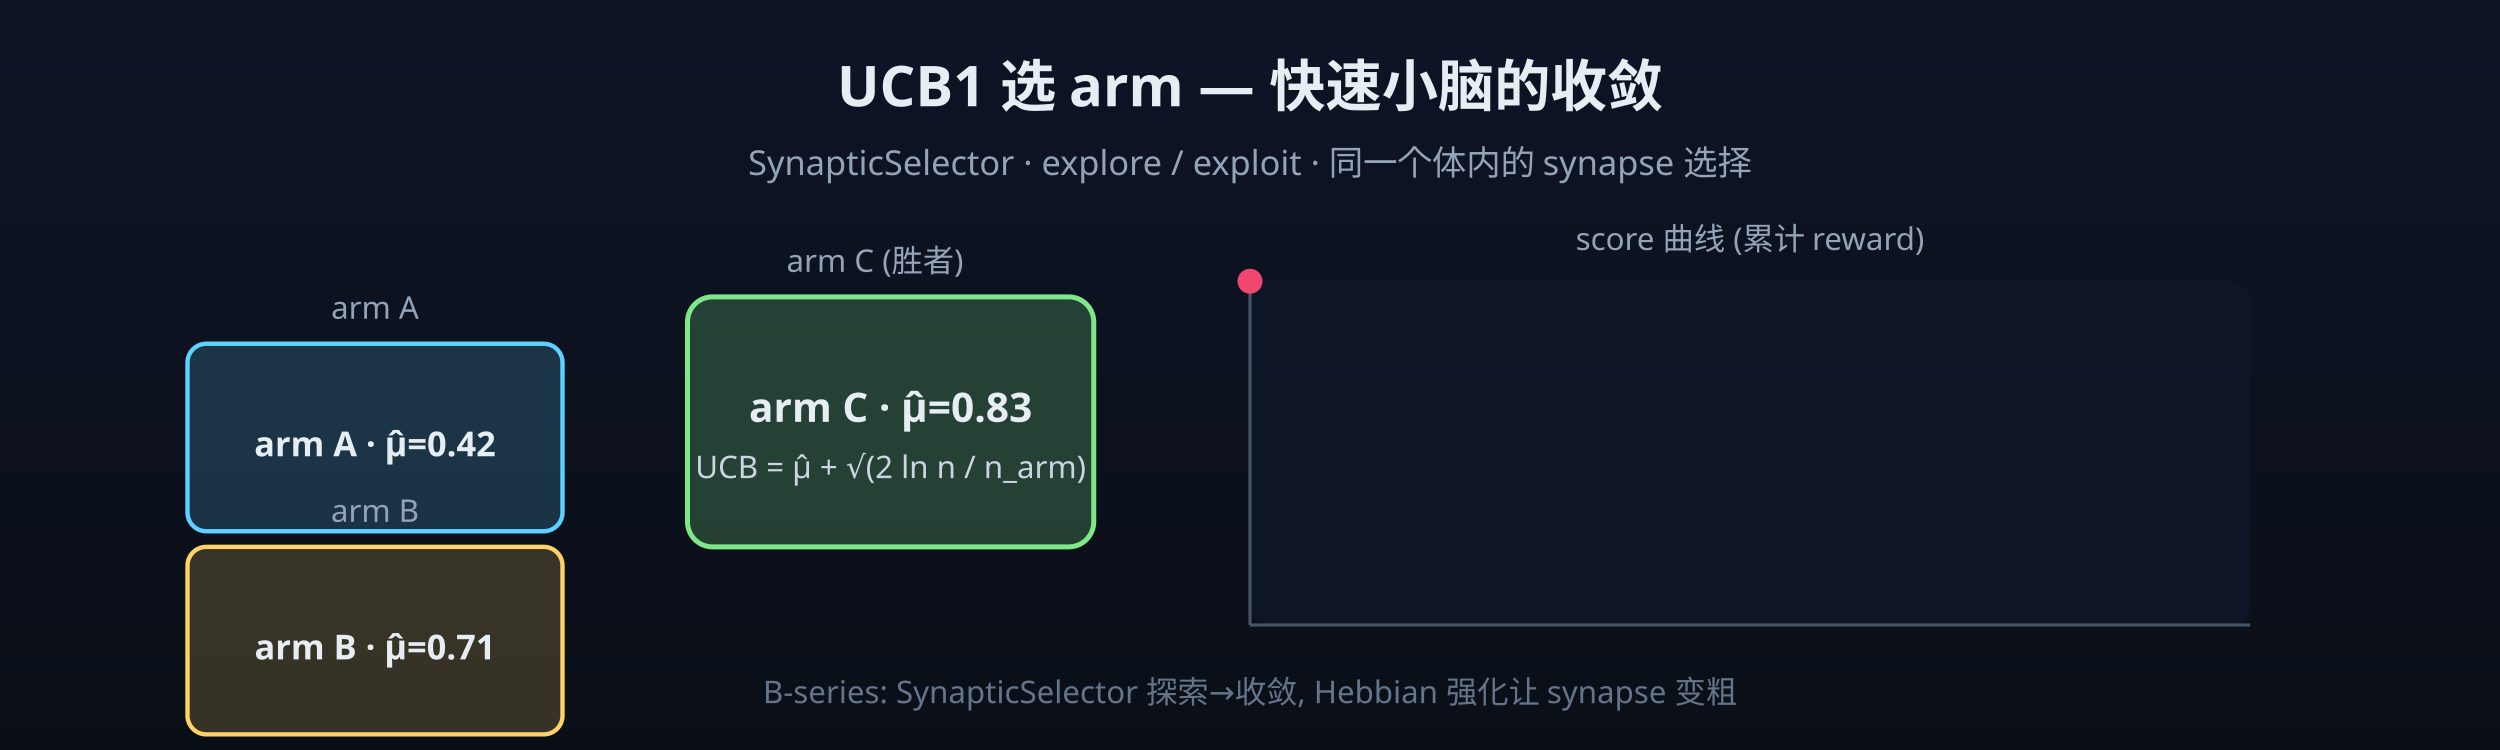
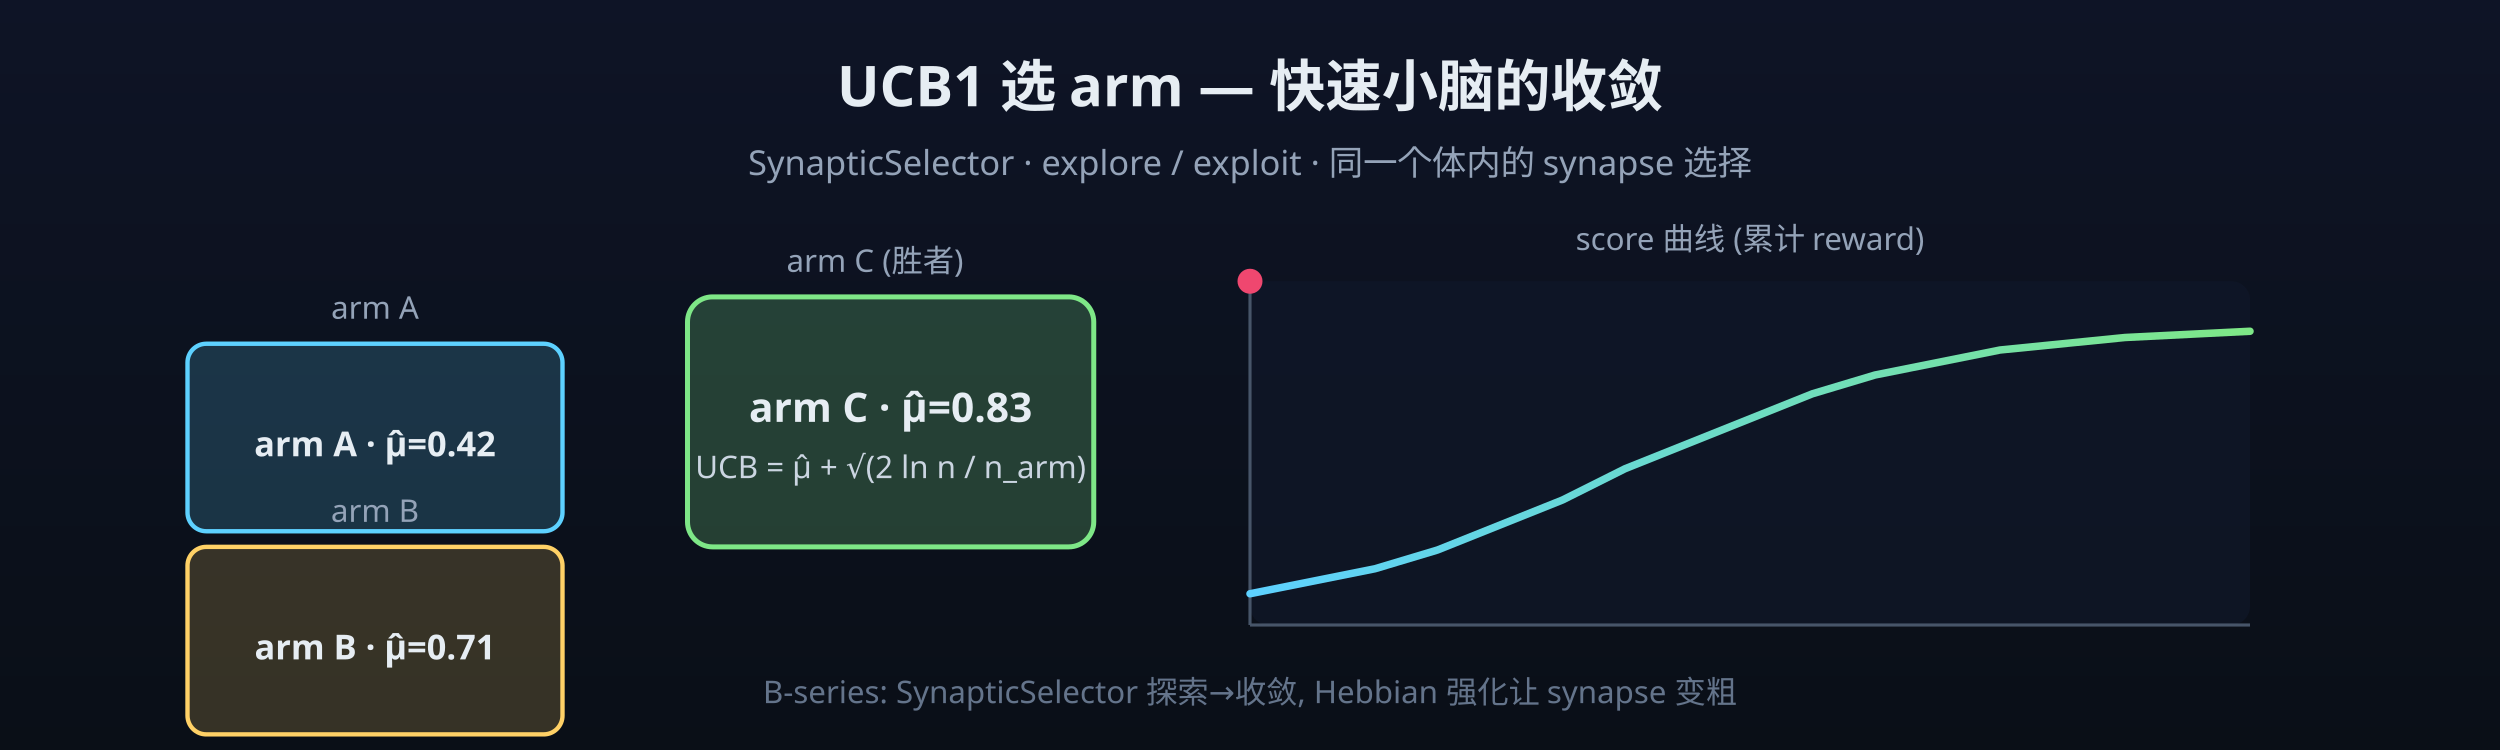
<svg xmlns="http://www.w3.org/2000/svg" viewBox="0 0 800 240" role="img" aria-label="UCB1 bandit arm 选择与 score 曲线" style="width:100%;height:auto;max-width:1200px">
  <defs>
    <linearGradient id="bg24_04" x1="0" y1="0" x2="0" y2="1">
      <stop offset="0%" stop-color="#0e1426" />
      <stop offset="100%" stop-color="#0a0f17" />
    </linearGradient>
    <linearGradient id="curvegrad24_04" x1="0" y1="0" x2="1" y2="0">
      <stop offset="0%" stop-color="#5dd1ff" />
      <stop offset="100%" stop-color="#7ee787" />
    </linearGradient>
  </defs>
  <rect width="800" height="240" fill="url(#bg24_04)" />
  <text x="400" y="34" text-anchor="middle" fill="#e6edf3" font-family="ui-sans-serif,system-ui,sans-serif" font-size="18" font-weight="700">
    UCB1 选 arm — 快速小脑的收敛
  </text>
  <text x="400" y="56" text-anchor="middle" fill="#94a3b8" font-family="ui-sans-serif,system-ui,sans-serif" font-size="11">
    SynapticSelector · explore / exploit · 同一个体内的 synapse 选择
  </text>
  <g font-family="ui-sans-serif,system-ui,sans-serif" font-size="11" fill="#e6edf3">
    <g transform="translate(60 110)">
      <text x="60" y="-8" text-anchor="middle" fill="#94a3b8" font-size="10">arm A</text>
      <rect x="0" y="0" width="120" height="60" rx="6" fill="#5dd1ff" opacity="0.18" />
      <rect x="0" y="0" width="120" height="60" rx="6" fill="none" stroke="#5dd1ff" stroke-width="1.4">
        <animate attributeName="stroke-opacity" values="0.3;1;0.3;0.3;0.3" keyTimes="0;0.1;0.2;0.6;1" dur="4s" repeatCount="indefinite" />
        <animate attributeName="stroke-width" values="1.4;3.2;1.4;1.4;1.4" keyTimes="0;0.1;0.2;0.6;1" dur="4s" repeatCount="indefinite" />
      </rect>
      <text x="60" y="36" text-anchor="middle" font-weight="600">arm A · μ̂=0.42</text>
    </g>
    <g transform="translate(60 175)">
      <text x="60" y="-8" text-anchor="middle" fill="#94a3b8" font-size="10">arm B</text>
      <rect x="0" y="0" width="120" height="60" rx="6" fill="#ffd166" opacity="0.18" />
      <rect x="0" y="0" width="120" height="60" rx="6" fill="none" stroke="#ffd166" stroke-width="1.4">
        <animate attributeName="stroke-opacity" values="0.3;0.3;1;0.3;0.3" keyTimes="0;0.2;0.35;0.55;1" dur="4s" repeatCount="indefinite" />
        <animate attributeName="stroke-width" values="1.4;1.4;3.2;1.4;1.4" keyTimes="0;0.2;0.35;0.55;1" dur="4s" repeatCount="indefinite" />
      </rect>
      <text x="60" y="36" text-anchor="middle" font-weight="600">arm B · μ̂=0.71</text>
    </g>
    <g transform="translate(60 80)" opacity="0">
      <animate attributeName="opacity" values="1;1;1;1;1" dur="4s" repeatCount="indefinite" />
    </g>
    <g transform="translate(220 95)">
      <text x="60" y="-8" text-anchor="middle" fill="#94a3b8" font-size="10">arm C  (胜者)</text>
      <rect x="0" y="0" width="130" height="80" rx="8" fill="#7ee787" opacity="0.22" />
      <rect x="0" y="0" width="130" height="80" rx="8" fill="none" stroke="#7ee787" stroke-width="1.6">
        <animate attributeName="stroke-opacity" values="0.3;0.3;0.3;1;0.3" keyTimes="0;0.4;0.55;0.7;1" dur="4s" repeatCount="indefinite" />
        <animate attributeName="stroke-width" values="1.6;1.6;1.6;4.2;1.6" keyTimes="0;0.4;0.55;0.7;1" dur="4s" repeatCount="indefinite" />
      </rect>
      <text x="65" y="40" text-anchor="middle" font-weight="700" font-size="13">arm C · μ̂=0.83</text>
      <text x="65" y="58" text-anchor="middle" font-size="10" fill="#cbd5e1">UCB = μ̂ + √(2 ln n / n_arm)</text>
    </g>
    <g transform="translate(400 90)">
      <text x="160" y="-10" text-anchor="middle" fill="#94a3b8" font-size="10">score 曲线 (累计 reward)</text>
      <rect x="0" y="0" width="320" height="110" rx="6" fill="#10172a" opacity="0.65" />
      <line x1="0" y1="110" x2="320" y2="110" stroke="#475569" stroke-width="1" />
      <line x1="0" y1="0" x2="0" y2="110" stroke="#475569" stroke-width="1" />
-       <path d="M 0 100 L 20 96 L 40 92 L 60 86 L 80 78 L 100 70 L 120 60 L 140 52 L 160 44 L 180 36 L 200 30 L 220 26 L 240 22 L 260 20 L 280 18 L 300 17 L 320 16" fill="none" stroke="url(#curvegrad24_04)" stroke-width="2.4" stroke-linecap="round" stroke-dasharray="500" stroke-dashoffset="500">
-         <animate attributeName="stroke-dashoffset" from="500" to="0" dur="4s" repeatCount="indefinite" />
+       <path d="M 0 100 L 20 96 L 40 92 L 60 86 L 80 78 L 100 70 L 120 60 L 140 52 L 160 44 L 180 36 L 200 30 L 220 26 L 240 22 L 260 20 L 280 18 L 300 17 L 320 16" fill="none" stroke="url(#curvegrad24_04)" stroke-width="2.4" stroke-linecap="round" stroke-dasharray="500" stroke-dashoffset="0">
+         <animate attributeName="stroke-dashoffset" from="500" to="0" dur="4s" repeatCount="indefinite" fill="freeze" />
      </path>
      <circle r="4" fill="#ef476f">
        <animateMotion dur="4s" repeatCount="indefinite" path="M 0 100 L 20 96 L 40 92 L 60 86 L 80 78 L 100 70 L 120 60 L 140 52 L 160 44 L 180 36 L 200 30 L 220 26 L 240 22 L 260 20 L 280 18 L 300 17 L 320 16" />
      </circle>
    </g>
  </g>
  <text x="400" y="225" text-anchor="middle" fill="#64748b" font-family="ui-sans-serif,system-ui,sans-serif" font-size="10">
    B-series: SynapticSelector 探索→收敛, Hebbian 强化让 synapse 变粗
  </text>
</svg>
